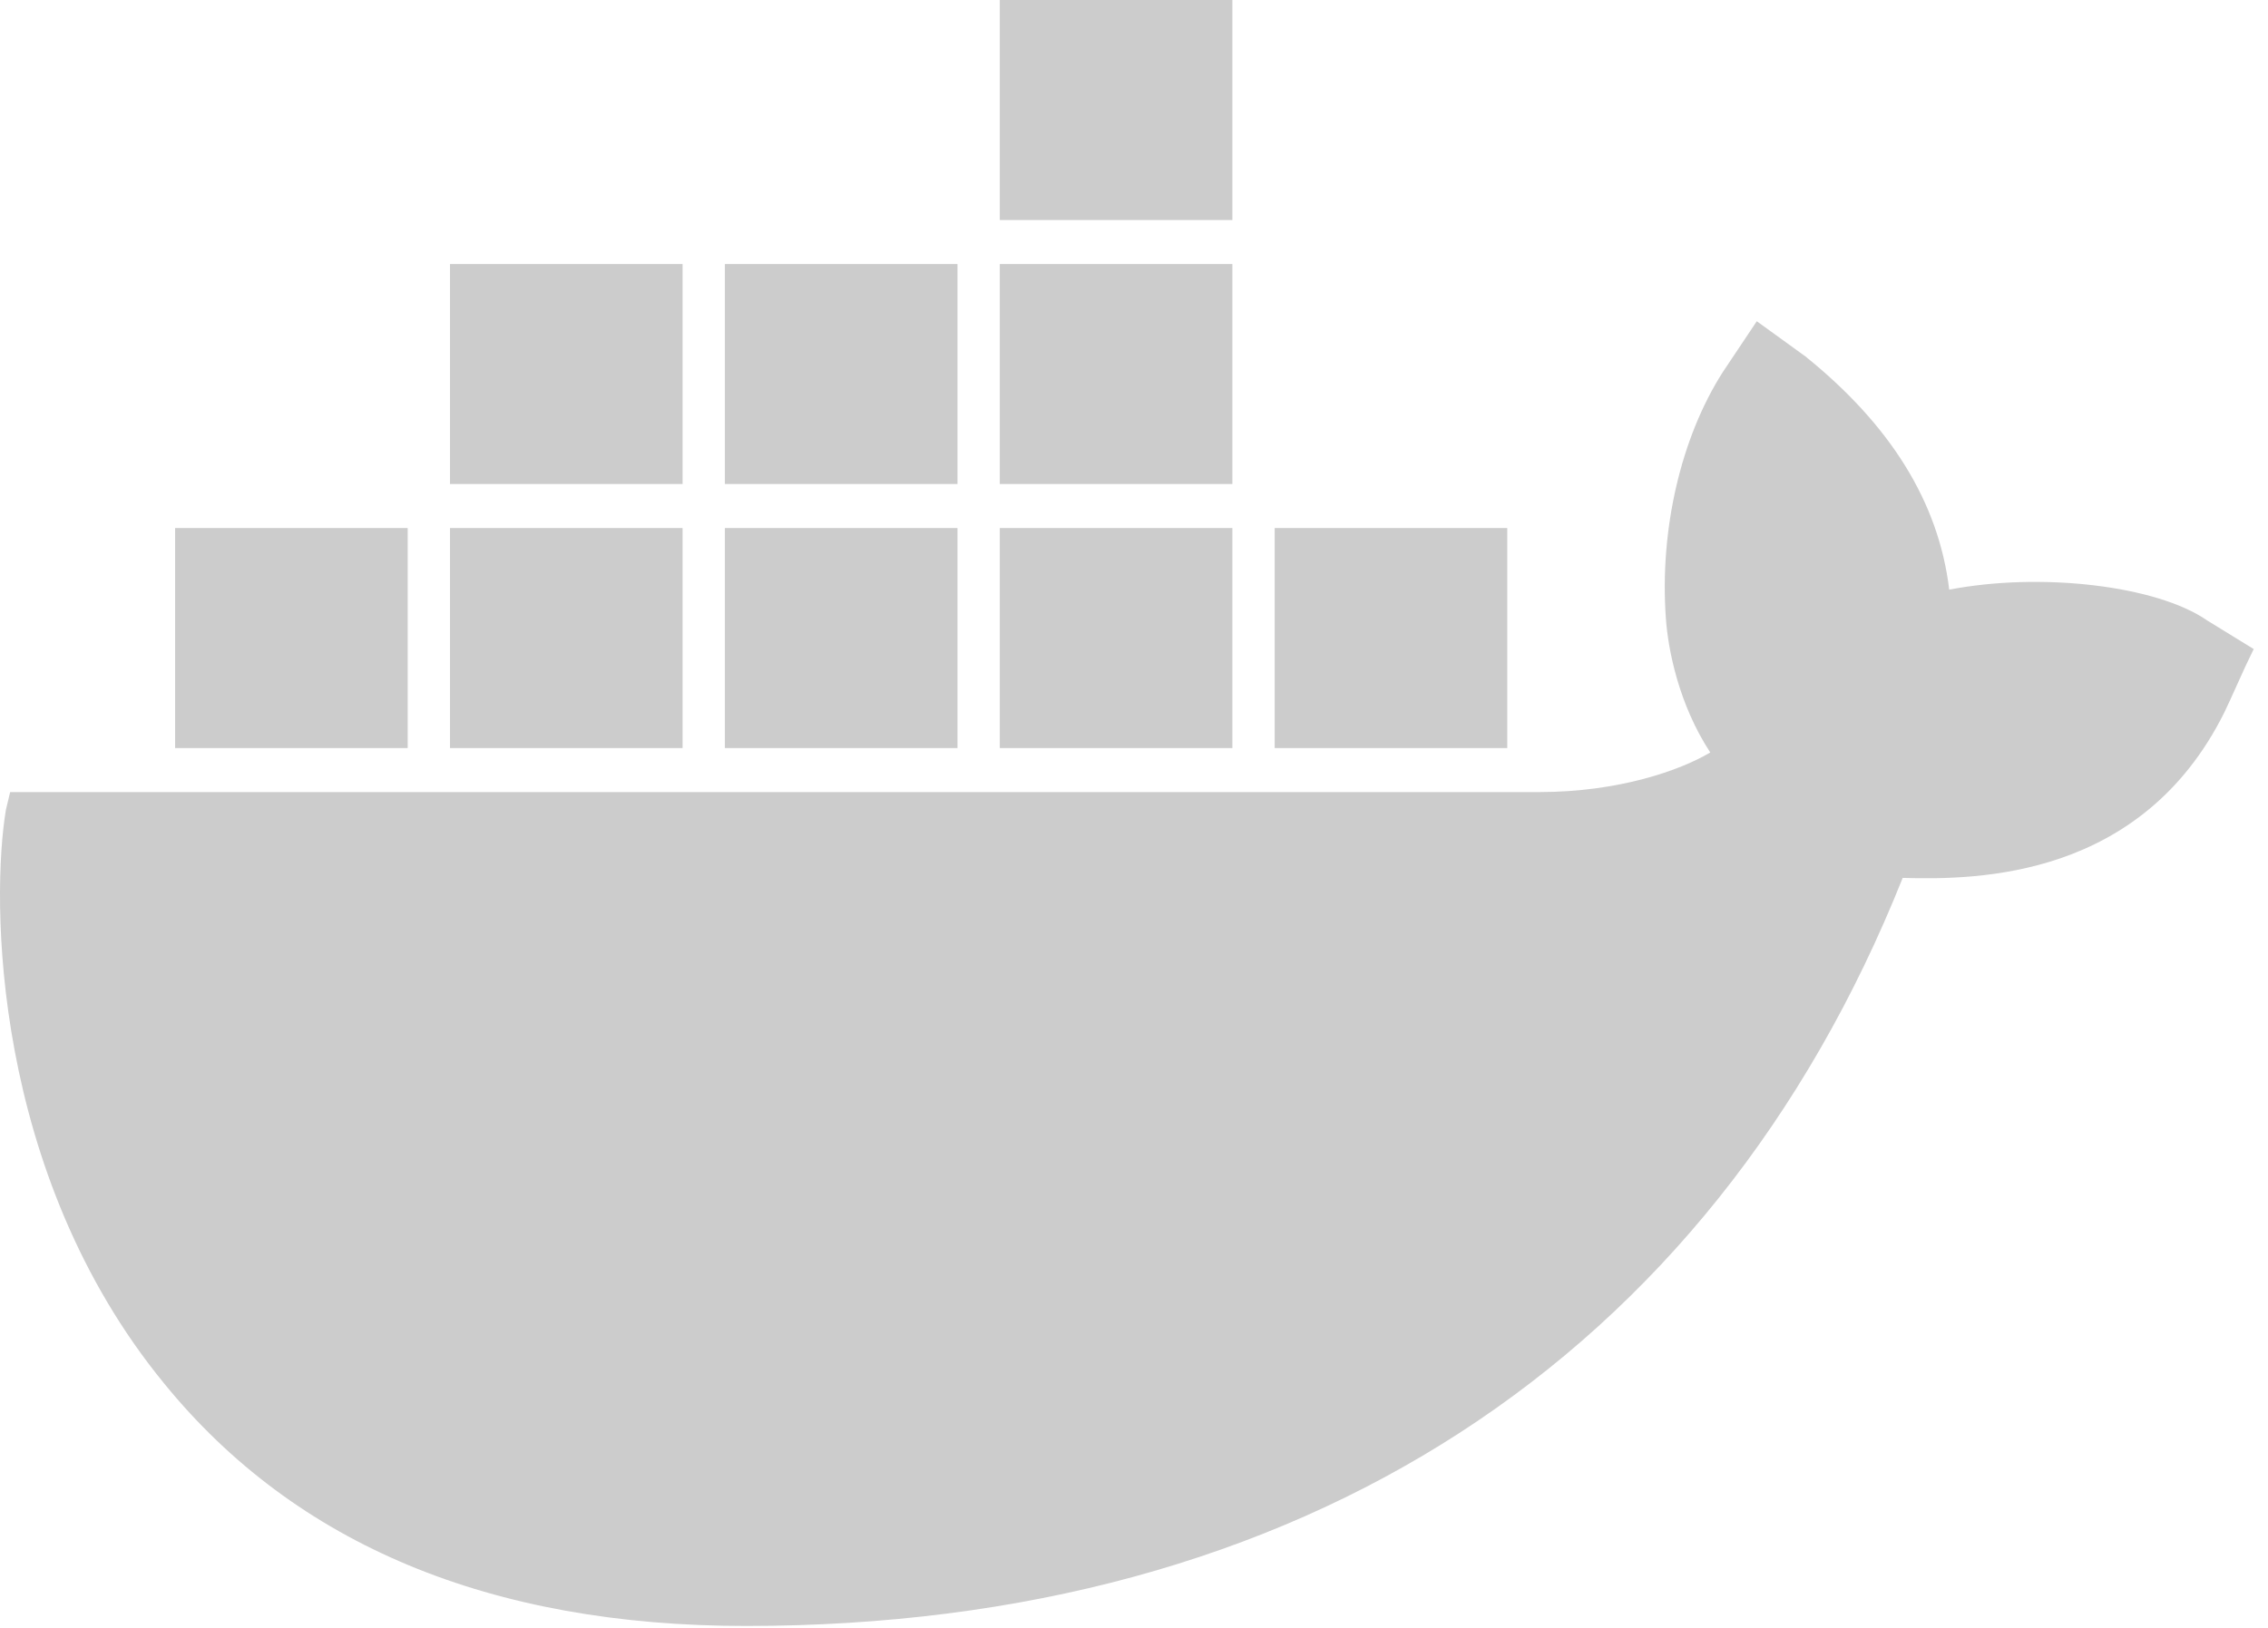
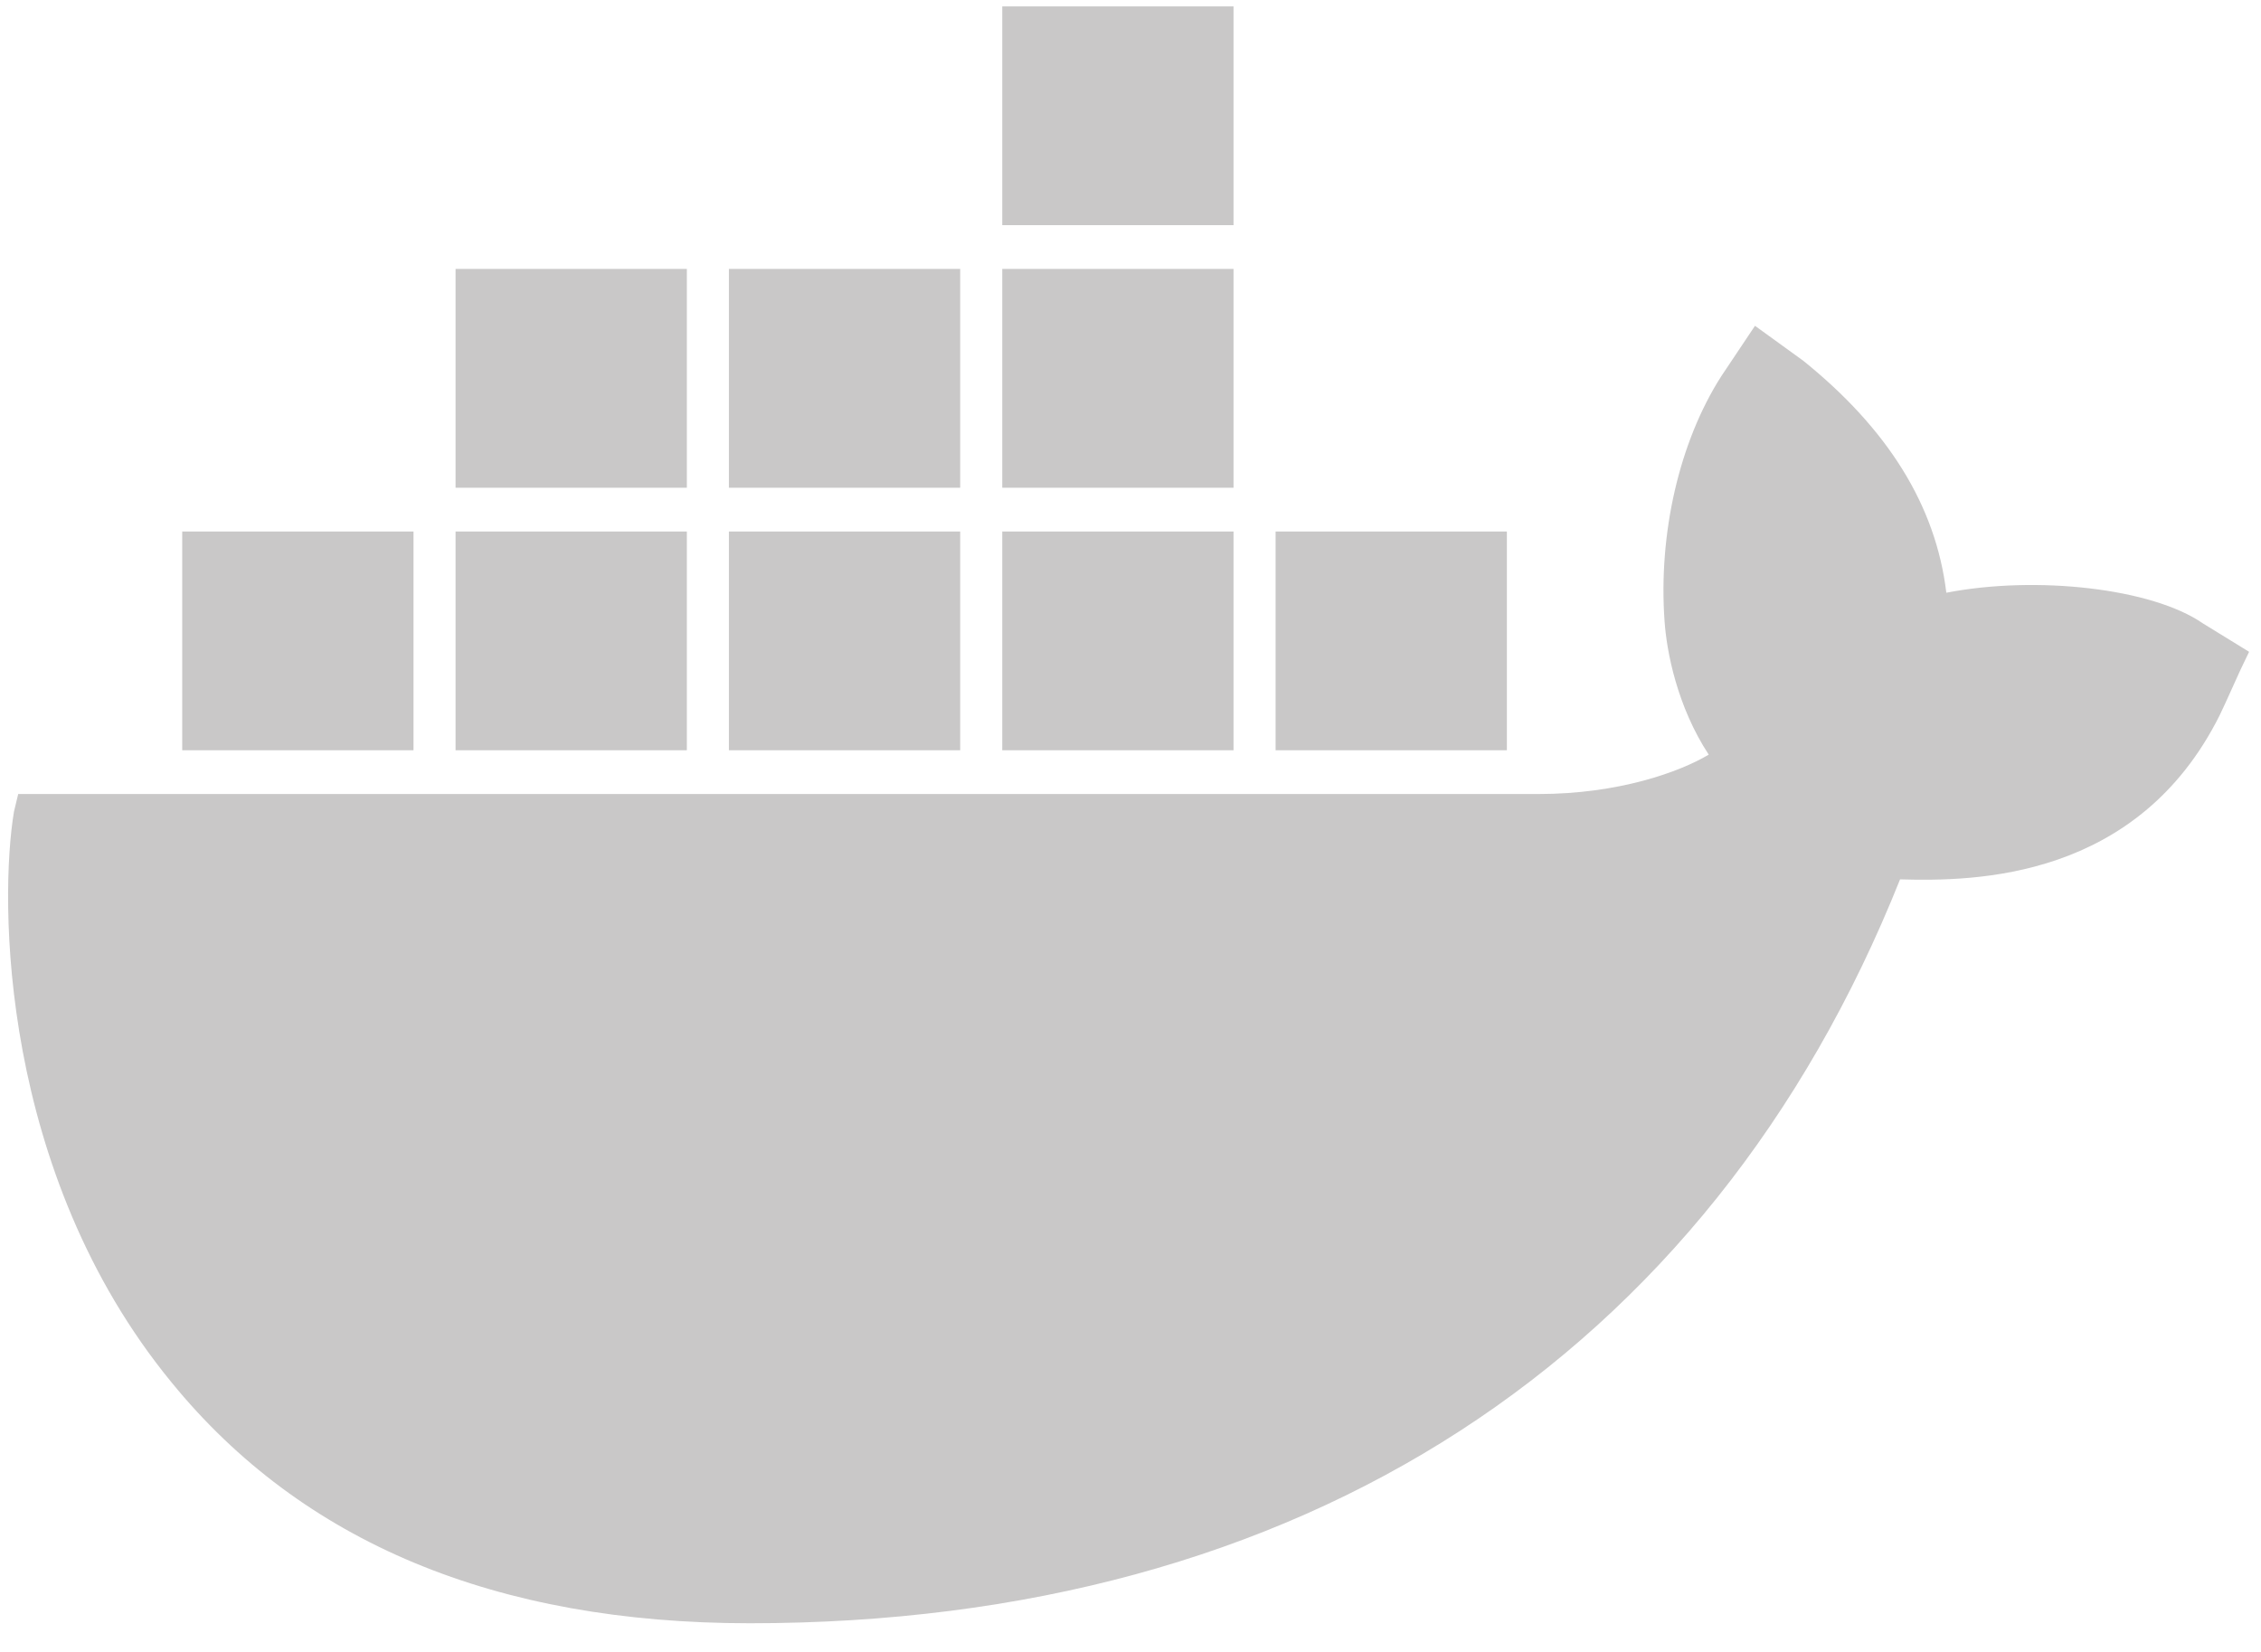
- <svg xmlns="http://www.w3.org/2000/svg" width="117px" height="84px" viewBox="0 0 117 84" version="1.1">
-   <defs>
-     <filter id="filter-1">
-       <feColorMatrix in="SourceGraphic" type="matrix" values="0 0 0 0 0.604 0 0 0 0 0.604 0 0 0 0 0.604 0 0 0 1 0" />
-     </filter>
-   </defs>
+ <svg xmlns="http://www.w3.org/2000/svg" width="115px" height="84px" viewBox="0 0 115 84" version="1.1">
  <g id="Page-1" stroke="none" stroke-width="1" fill="none" fill-rule="evenodd">
-     <g id="docker-logo" transform="translate(-993, -46)" filter="url(#filter-1)">
-       <g transform="translate(993, 46)">
-         <path d="M113.863,32.016 C111.245,30.2 105.245,29.519 100.555,30.427 C100.009,25.886 97.5,21.912 93.137,18.392 L90.628,16.576 L88.883,19.187 C86.701,22.593 85.61,27.362 85.938,31.903 C86.047,33.492 86.592,36.331 88.228,38.828 C86.701,39.737 83.538,40.872 79.392,40.872 L0.524,40.872 L0.306,41.78 C-0.457,46.322 -0.457,60.513 8.488,71.413 C15.251,79.701 25.287,83.901 38.486,83.901 C67.066,83.901 88.228,70.164 98.155,45.3 C102.082,45.413 110.482,45.3 114.736,36.785 C114.845,36.558 115.063,36.104 115.827,34.401 L116.263,33.492 L113.863,32.016 L113.863,32.016 Z M63.575,0 L51.576,0 L51.576,11.353 L63.575,11.353 L63.575,0 L63.575,0 Z M63.575,13.624 L51.576,13.624 L51.576,24.977 L63.575,24.977 L63.575,13.624 L63.575,13.624 Z M49.394,13.624 L37.395,13.624 L37.395,24.977 L49.394,24.977 L49.394,13.624 L49.394,13.624 Z M35.213,13.624 L23.214,13.624 L23.214,24.977 L35.213,24.977 L35.213,13.624 L35.213,13.624 Z M21.032,27.248 L9.033,27.248 L9.033,38.601 L21.032,38.601 L21.032,27.248 L21.032,27.248 Z M35.213,27.248 L23.214,27.248 L23.214,38.601 L35.213,38.601 L35.213,27.248 L35.213,27.248 Z M49.394,27.248 L37.395,27.248 L37.395,38.601 L49.394,38.601 L49.394,27.248 L49.394,27.248 Z M63.575,27.248 L51.576,27.248 L51.576,38.601 L63.575,38.601 L63.575,27.248 L63.575,27.248 Z M77.756,27.248 L65.757,27.248 L65.757,38.601 L77.756,38.601 L77.756,27.248 L77.756,27.248 Z" id="Shape" fill="#2396ED" fill-rule="nonzero" />
-       </g>
+     <g id="docker-logo" transform="translate(0.411765, 0.323529)" fill="#C9C8C8" fill-rule="nonzero">
+       <path d="M111.631,31.389 C109.064,29.608 103.182,28.94 98.583,29.83 C98.048,25.378 95.589,21.482 91.311,18.032 L88.851,16.251 L87.14,18.811 C85.001,22.15 83.932,26.825 84.252,31.277 C84.359,32.836 84.894,35.618 86.498,38.067 C85.001,38.958 81.9,40.071 77.836,40.071 L0.514,40.071 L0.3,40.961 C-0.448,45.413 -0.448,59.327 8.321,70.012 C14.952,78.138 24.791,82.256 37.731,82.256 C65.751,82.256 86.498,68.788 96.23,44.412 C100.08,44.523 108.315,44.412 112.486,36.064 C112.593,35.841 112.807,35.396 113.556,33.726 L113.983,32.836 L111.631,31.389 L111.631,31.389 Z M62.329,0 L50.565,0 L50.565,11.131 L62.329,11.131 L62.329,0 L62.329,0 Z M62.329,13.357 L50.565,13.357 L50.565,24.488 L62.329,24.488 L62.329,13.357 L62.329,13.357 Z M48.426,13.357 L36.662,13.357 L36.662,24.488 L48.426,24.488 L48.426,13.357 L48.426,13.357 Z M34.523,13.357 L22.759,13.357 L22.759,24.488 L34.523,24.488 L34.523,13.357 L34.523,13.357 Z M20.62,26.714 L8.856,26.714 L8.856,37.844 L20.62,37.844 L20.62,26.714 L20.62,26.714 Z M34.523,26.714 L22.759,26.714 L22.759,37.844 L34.523,37.844 L34.523,26.714 L34.523,26.714 Z M48.426,26.714 L36.662,26.714 L36.662,37.844 L48.426,37.844 L48.426,26.714 L48.426,26.714 Z M62.329,26.714 L50.565,26.714 L50.565,37.844 L62.329,37.844 L62.329,26.714 L62.329,26.714 Z M76.232,26.714 L64.468,26.714 L64.468,37.844 L76.232,37.844 L76.232,26.714 L76.232,26.714 Z" id="Shape" />
    </g>
  </g>
</svg>
